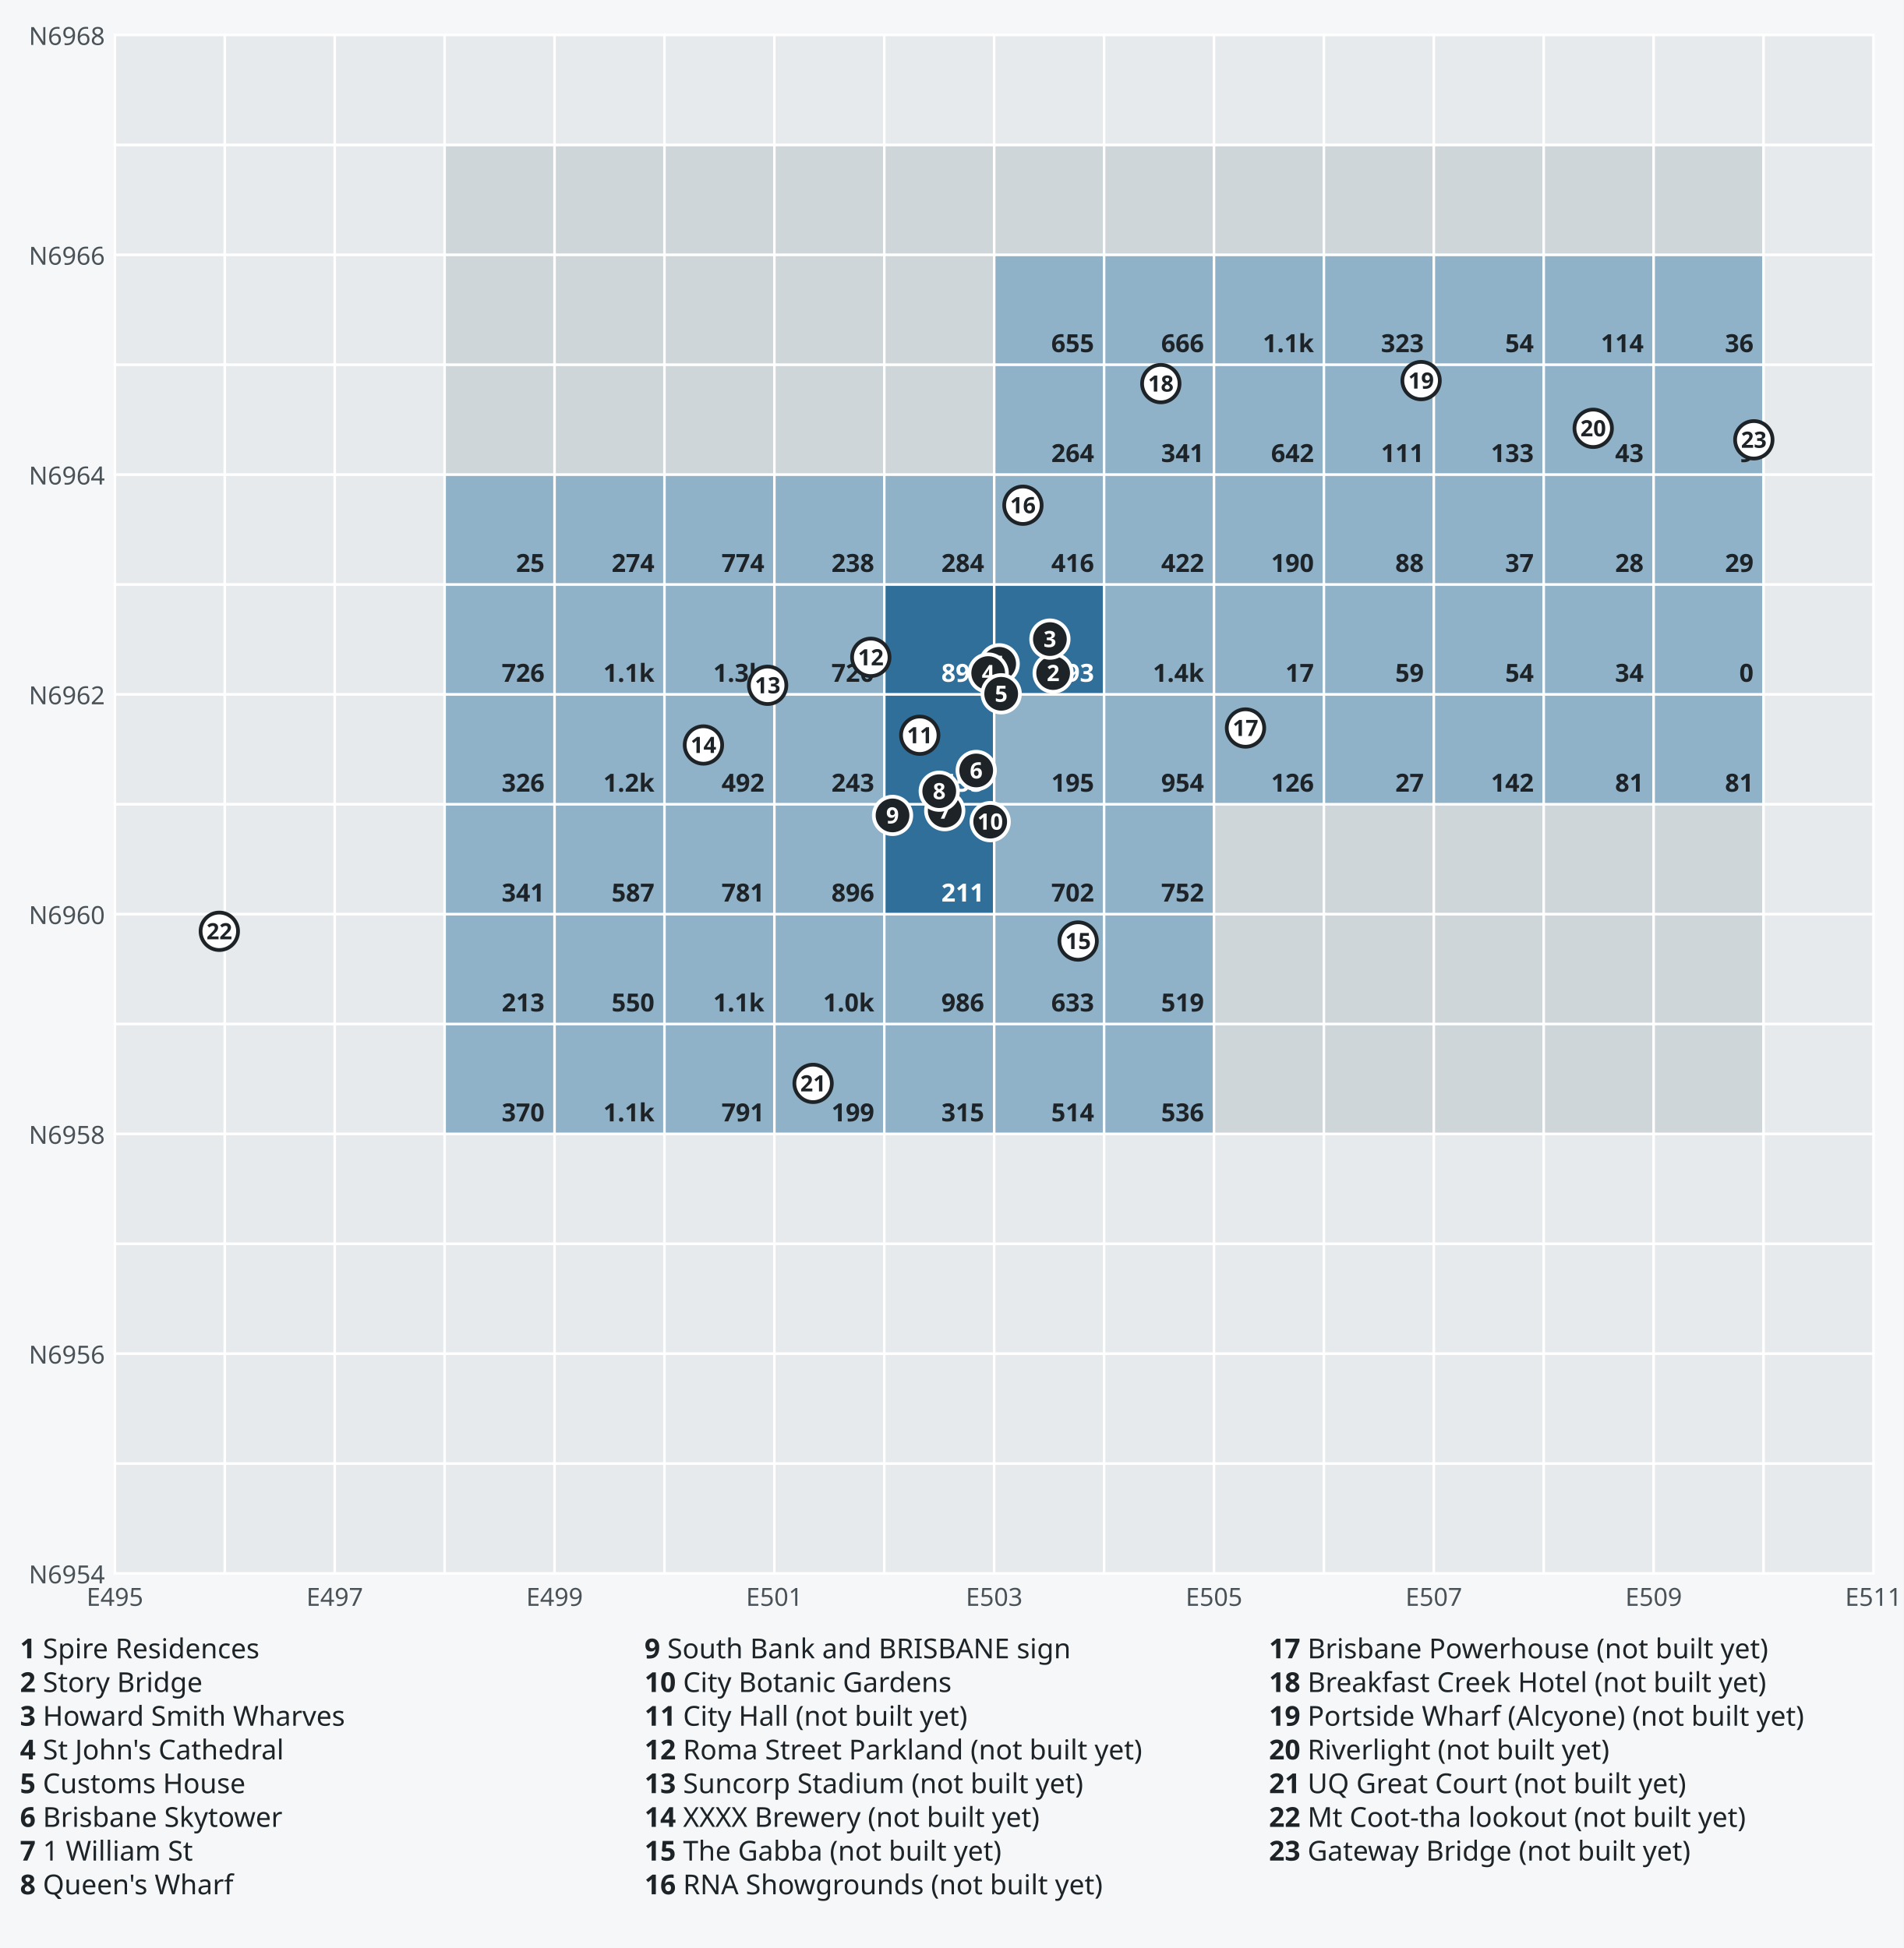
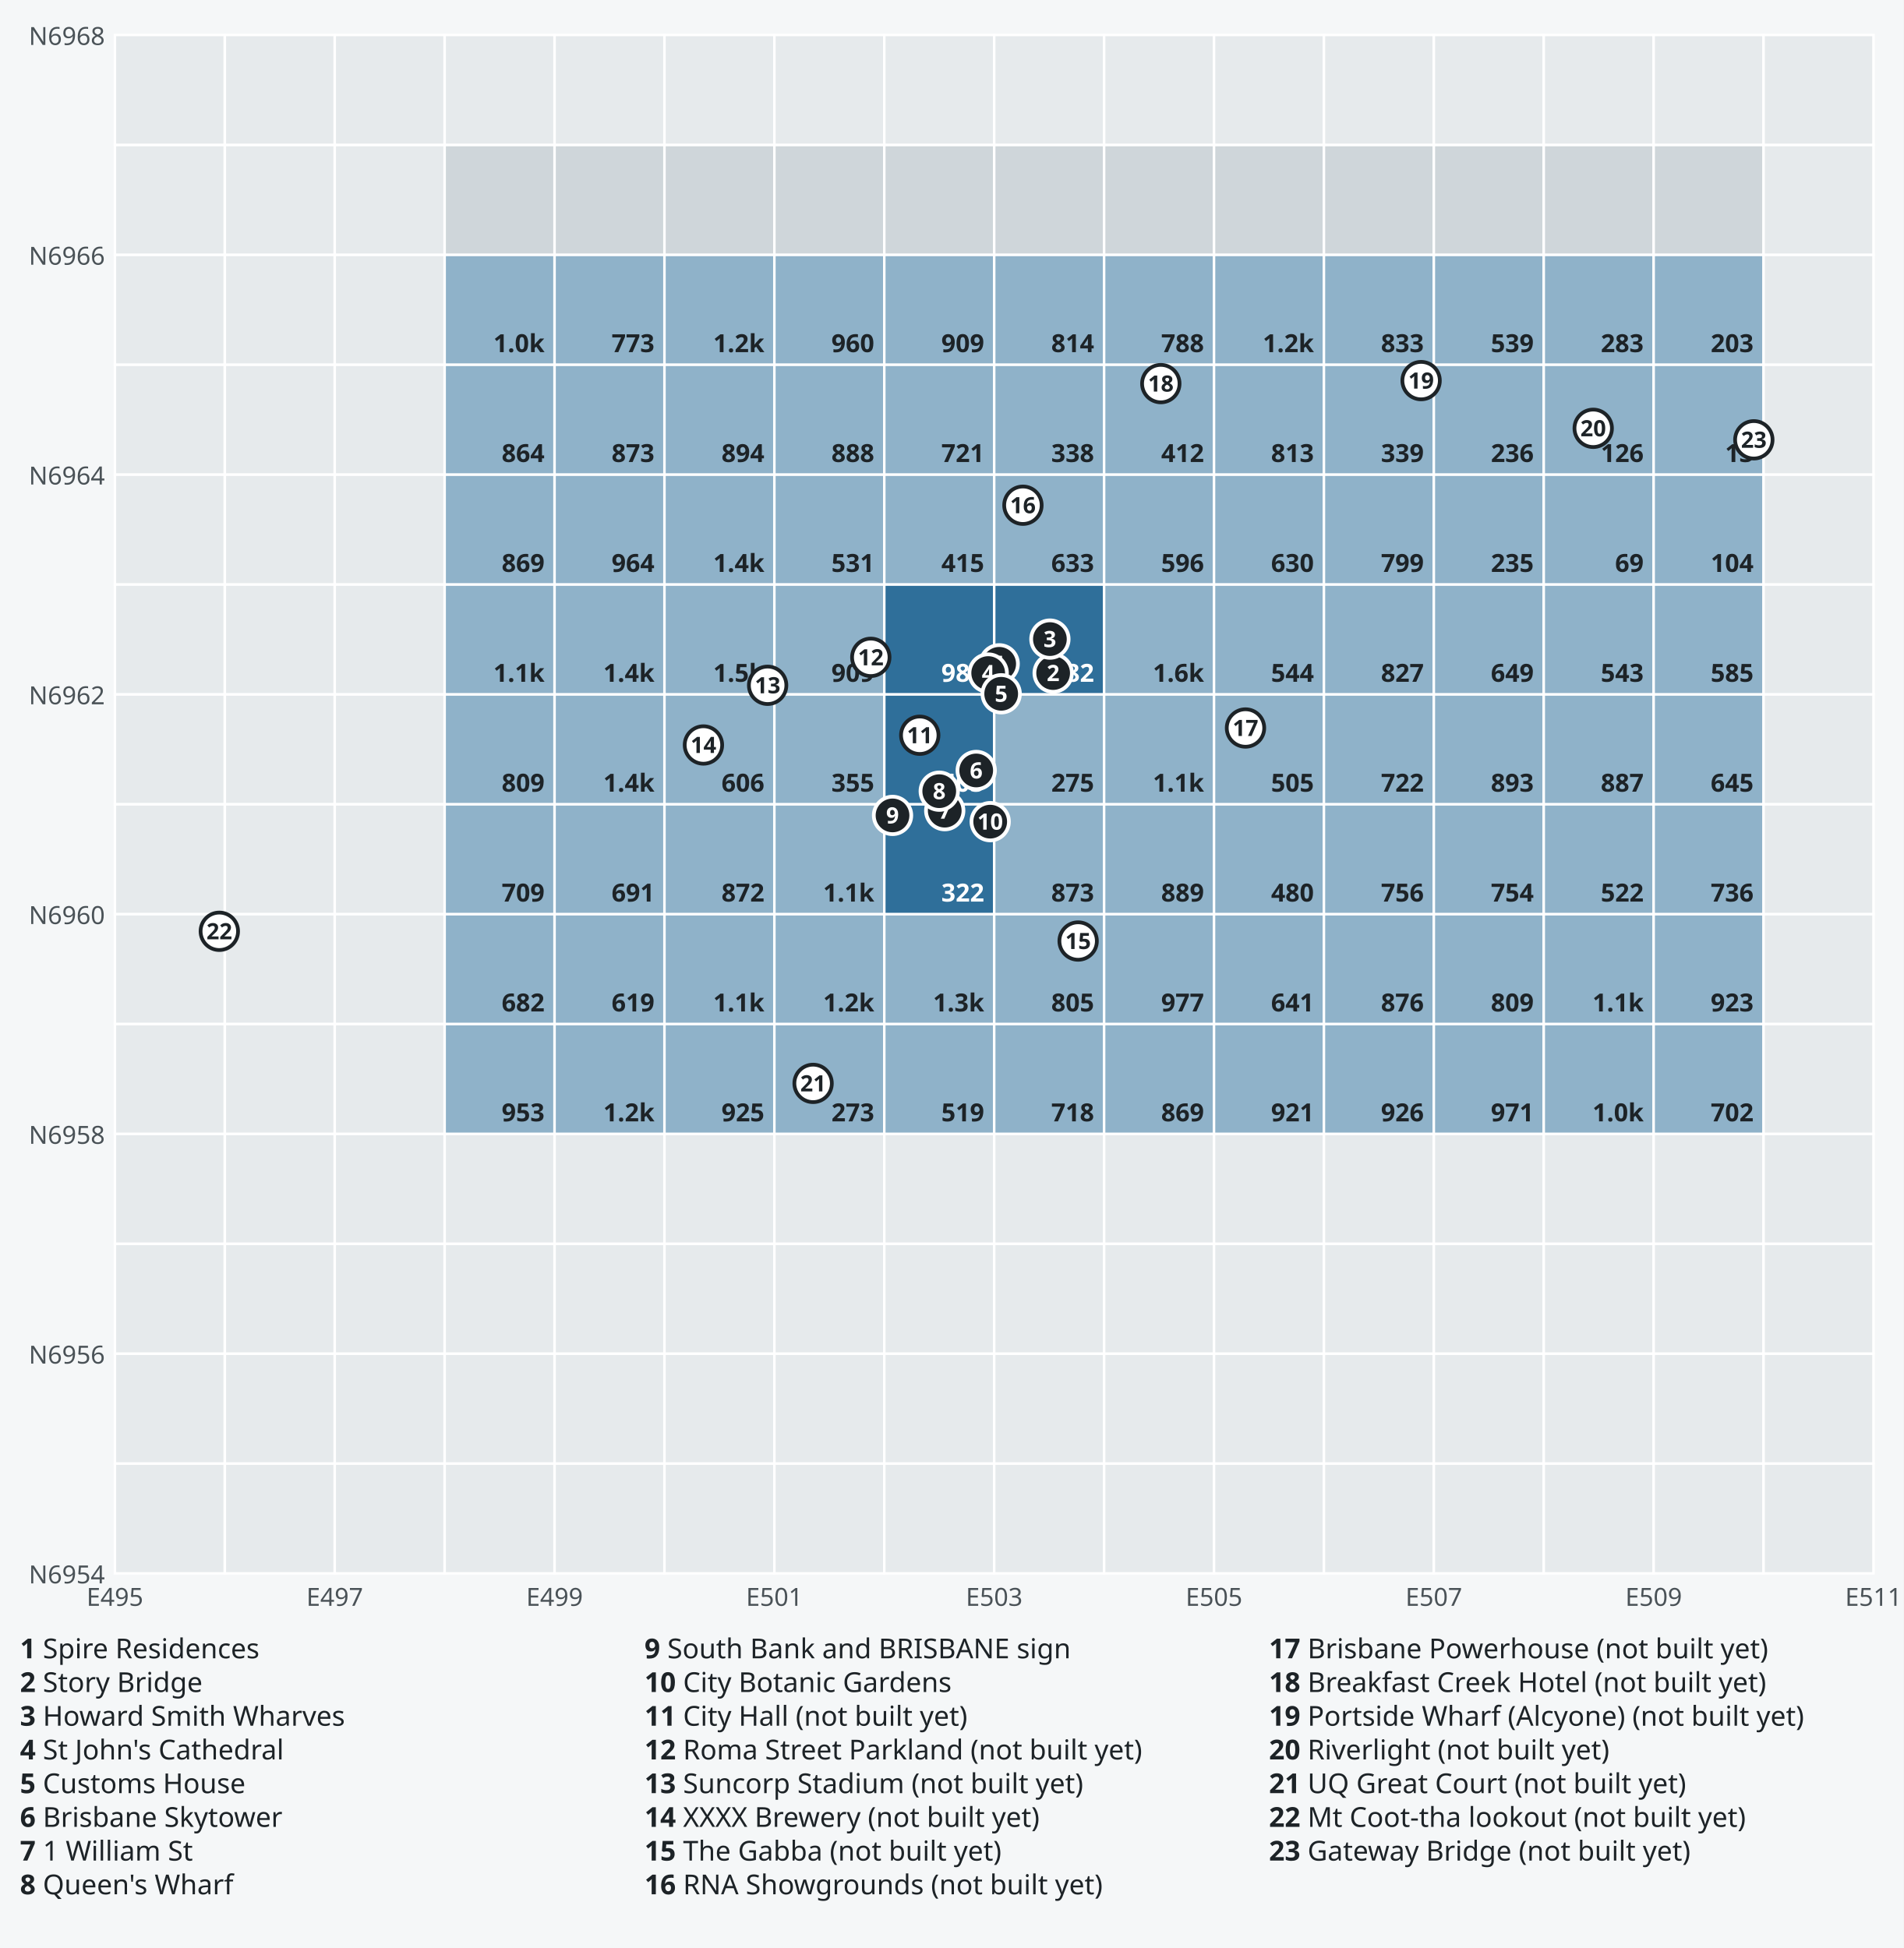
<svg xmlns="http://www.w3.org/2000/svg" viewBox="0 0 762 780" role="img" aria-label="Coverage map of the Brisbane model in 1 km tiles" font-family="system-ui, sans-serif">
  <style>.bg{fill:#f5f7f8}.g0{fill:#e6eaec}.g1{fill:#cfd6da}.g2{fill:#8fb2c9}.g3{fill:#2f6f9a}.ord1{fill:none;stroke:#c2541b;stroke-width:2.5;stroke-dasharray:6 4}.ord2{fill:none;stroke:#7a4fb0;stroke-width:2.5;stroke-dasharray:2 4}.grid{stroke:#fff;stroke-width:1}.t{fill:#1d2327;font-size:11px}.s{fill:#4a5257;font-size:10px}.n{fill:#fff;font-size:10px;font-weight:600}.n2{fill:#1d2327;font-size:10px;font-weight:600}.dot{fill:#1d2327;stroke:#fff;stroke-width:1.5}.dotw{fill:#fff;stroke:#1d2327;stroke-width:1.5}.dn{fill:#fff;font-size:9px;font-weight:700}.dnw{fill:#1d2327;font-size:9px;font-weight:700}</style>
  <rect class="bg" width="100%" height="100%" />
  <rect class="g0 grid" x="46" y="586" width="44" height="44" />
  <rect class="g0 grid" x="46" y="542" width="44" height="44" />
  <rect class="g0 grid" x="46" y="498" width="44" height="44" />
  <rect class="g0 grid" x="46" y="454" width="44" height="44" />
  <rect class="g0 grid" x="46" y="410" width="44" height="44" />
  <rect class="g0 grid" x="46" y="366" width="44" height="44" />
  <rect class="g0 grid" x="46" y="322" width="44" height="44" />
  <rect class="g0 grid" x="46" y="278" width="44" height="44" />
  <rect class="g0 grid" x="46" y="234" width="44" height="44" />
  <rect class="g0 grid" x="46" y="190" width="44" height="44" />
  <rect class="g0 grid" x="46" y="146" width="44" height="44" />
  <rect class="g0 grid" x="46" y="102" width="44" height="44" />
  <rect class="g0 grid" x="46" y="58" width="44" height="44" />
  <rect class="g0 grid" x="46" y="14" width="44" height="44" />
  <rect class="g0 grid" x="90" y="586" width="44" height="44" />
  <rect class="g0 grid" x="90" y="542" width="44" height="44" />
  <rect class="g0 grid" x="90" y="498" width="44" height="44" />
  <rect class="g0 grid" x="90" y="454" width="44" height="44" />
  <rect class="g0 grid" x="90" y="410" width="44" height="44" />
  <rect class="g0 grid" x="90" y="366" width="44" height="44" />
  <rect class="g0 grid" x="90" y="322" width="44" height="44" />
  <rect class="g0 grid" x="90" y="278" width="44" height="44" />
  <rect class="g0 grid" x="90" y="234" width="44" height="44" />
  <rect class="g0 grid" x="90" y="190" width="44" height="44" />
  <rect class="g0 grid" x="90" y="146" width="44" height="44" />
  <rect class="g0 grid" x="90" y="102" width="44" height="44" />
  <rect class="g0 grid" x="90" y="58" width="44" height="44" />
  <rect class="g0 grid" x="90" y="14" width="44" height="44" />
  <rect class="g0 grid" x="134" y="586" width="44" height="44" />
  <rect class="g0 grid" x="134" y="542" width="44" height="44" />
  <rect class="g0 grid" x="134" y="498" width="44" height="44" />
  <rect class="g0 grid" x="134" y="454" width="44" height="44" />
  <rect class="g0 grid" x="134" y="410" width="44" height="44" />
  <rect class="g0 grid" x="134" y="366" width="44" height="44" />
  <rect class="g0 grid" x="134" y="322" width="44" height="44" />
  <rect class="g0 grid" x="134" y="278" width="44" height="44" />
  <rect class="g0 grid" x="134" y="234" width="44" height="44" />
  <rect class="g0 grid" x="134" y="190" width="44" height="44" />
  <rect class="g0 grid" x="134" y="146" width="44" height="44" />
  <rect class="g0 grid" x="134" y="102" width="44" height="44" />
  <rect class="g0 grid" x="134" y="58" width="44" height="44" />
  <rect class="g0 grid" x="134" y="14" width="44" height="44" />
  <rect class="g0 grid" x="178" y="586" width="44" height="44" />
  <rect class="g0 grid" x="178" y="542" width="44" height="44" />
  <rect class="g0 grid" x="178" y="498" width="44" height="44" />
  <rect class="g0 grid" x="178" y="454" width="44" height="44" />
  <rect class="g2 grid" x="178" y="410" width="44" height="44" />
-   <text class="n2" x="218" y="449" text-anchor="end">370</text>
+   <text class="n2" x="218" y="449" text-anchor="end">953</text>
  <rect class="g2 grid" x="178" y="366" width="44" height="44" />
-   <text class="n2" x="218" y="405" text-anchor="end">213</text>
+   <text class="n2" x="218" y="405" text-anchor="end">682</text>
  <rect class="g2 grid" x="178" y="322" width="44" height="44" />
-   <text class="n2" x="218" y="361" text-anchor="end">341</text>
+   <text class="n2" x="218" y="361" text-anchor="end">709</text>
  <rect class="g2 grid" x="178" y="278" width="44" height="44" />
-   <text class="n2" x="218" y="317" text-anchor="end">326</text>
+   <text class="n2" x="218" y="317" text-anchor="end">809</text>
  <rect class="g2 grid" x="178" y="234" width="44" height="44" />
-   <text class="n2" x="218" y="273" text-anchor="end">726</text>
+   <text class="n2" x="218" y="273" text-anchor="end">1.1k</text>
  <rect class="g2 grid" x="178" y="190" width="44" height="44" />
-   <text class="n2" x="218" y="229" text-anchor="end">25</text>
-   <rect class="g1 grid" x="178" y="146" width="44" height="44" />
-   <rect class="g1 grid" x="178" y="102" width="44" height="44" />
+   <text class="n2" x="218" y="229" text-anchor="end">869</text>
+   <rect class="g2 grid" x="178" y="146" width="44" height="44" />
+   <text class="n2" x="218" y="185" text-anchor="end">864</text>
+   <rect class="g2 grid" x="178" y="102" width="44" height="44" />
+   <text class="n2" x="218" y="141" text-anchor="end">1.0k</text>
  <rect class="g1 grid" x="178" y="58" width="44" height="44" />
  <rect class="g0 grid" x="178" y="14" width="44" height="44" />
  <rect class="g0 grid" x="222" y="586" width="44" height="44" />
  <rect class="g0 grid" x="222" y="542" width="44" height="44" />
  <rect class="g0 grid" x="222" y="498" width="44" height="44" />
  <rect class="g0 grid" x="222" y="454" width="44" height="44" />
  <rect class="g2 grid" x="222" y="410" width="44" height="44" />
-   <text class="n2" x="262" y="449" text-anchor="end">1.1k</text>
+   <text class="n2" x="262" y="449" text-anchor="end">1.2k</text>
  <rect class="g2 grid" x="222" y="366" width="44" height="44" />
-   <text class="n2" x="262" y="405" text-anchor="end">550</text>
+   <text class="n2" x="262" y="405" text-anchor="end">619</text>
  <rect class="g2 grid" x="222" y="322" width="44" height="44" />
-   <text class="n2" x="262" y="361" text-anchor="end">587</text>
+   <text class="n2" x="262" y="361" text-anchor="end">691</text>
  <rect class="g2 grid" x="222" y="278" width="44" height="44" />
-   <text class="n2" x="262" y="317" text-anchor="end">1.2k</text>
+   <text class="n2" x="262" y="317" text-anchor="end">1.4k</text>
  <rect class="g2 grid" x="222" y="234" width="44" height="44" />
-   <text class="n2" x="262" y="273" text-anchor="end">1.1k</text>
+   <text class="n2" x="262" y="273" text-anchor="end">1.4k</text>
  <rect class="g2 grid" x="222" y="190" width="44" height="44" />
-   <text class="n2" x="262" y="229" text-anchor="end">274</text>
-   <rect class="g1 grid" x="222" y="146" width="44" height="44" />
-   <rect class="g1 grid" x="222" y="102" width="44" height="44" />
+   <text class="n2" x="262" y="229" text-anchor="end">964</text>
+   <rect class="g2 grid" x="222" y="146" width="44" height="44" />
+   <text class="n2" x="262" y="185" text-anchor="end">873</text>
+   <rect class="g2 grid" x="222" y="102" width="44" height="44" />
+   <text class="n2" x="262" y="141" text-anchor="end">773</text>
  <rect class="g1 grid" x="222" y="58" width="44" height="44" />
  <rect class="g0 grid" x="222" y="14" width="44" height="44" />
  <rect class="g0 grid" x="266" y="586" width="44" height="44" />
  <rect class="g0 grid" x="266" y="542" width="44" height="44" />
  <rect class="g0 grid" x="266" y="498" width="44" height="44" />
  <rect class="g0 grid" x="266" y="454" width="44" height="44" />
  <rect class="g2 grid" x="266" y="410" width="44" height="44" />
-   <text class="n2" x="306" y="449" text-anchor="end">791</text>
+   <text class="n2" x="306" y="449" text-anchor="end">925</text>
  <rect class="g2 grid" x="266" y="366" width="44" height="44" />
  <text class="n2" x="306" y="405" text-anchor="end">1.1k</text>
  <rect class="g2 grid" x="266" y="322" width="44" height="44" />
-   <text class="n2" x="306" y="361" text-anchor="end">781</text>
+   <text class="n2" x="306" y="361" text-anchor="end">872</text>
  <rect class="g2 grid" x="266" y="278" width="44" height="44" />
-   <text class="n2" x="306" y="317" text-anchor="end">492</text>
+   <text class="n2" x="306" y="317" text-anchor="end">606</text>
  <rect class="g2 grid" x="266" y="234" width="44" height="44" />
-   <text class="n2" x="306" y="273" text-anchor="end">1.3k</text>
+   <text class="n2" x="306" y="273" text-anchor="end">1.5k</text>
  <rect class="g2 grid" x="266" y="190" width="44" height="44" />
-   <text class="n2" x="306" y="229" text-anchor="end">774</text>
-   <rect class="g1 grid" x="266" y="146" width="44" height="44" />
-   <rect class="g1 grid" x="266" y="102" width="44" height="44" />
+   <text class="n2" x="306" y="229" text-anchor="end">1.4k</text>
+   <rect class="g2 grid" x="266" y="146" width="44" height="44" />
+   <text class="n2" x="306" y="185" text-anchor="end">894</text>
+   <rect class="g2 grid" x="266" y="102" width="44" height="44" />
+   <text class="n2" x="306" y="141" text-anchor="end">1.2k</text>
  <rect class="g1 grid" x="266" y="58" width="44" height="44" />
  <rect class="g0 grid" x="266" y="14" width="44" height="44" />
  <rect class="g0 grid" x="310" y="586" width="44" height="44" />
  <rect class="g0 grid" x="310" y="542" width="44" height="44" />
  <rect class="g0 grid" x="310" y="498" width="44" height="44" />
  <rect class="g0 grid" x="310" y="454" width="44" height="44" />
  <rect class="g2 grid" x="310" y="410" width="44" height="44" />
-   <text class="n2" x="350" y="449" text-anchor="end">199</text>
+   <text class="n2" x="350" y="449" text-anchor="end">273</text>
  <rect class="g2 grid" x="310" y="366" width="44" height="44" />
-   <text class="n2" x="350" y="405" text-anchor="end">1.0k</text>
+   <text class="n2" x="350" y="405" text-anchor="end">1.2k</text>
  <rect class="g2 grid" x="310" y="322" width="44" height="44" />
-   <text class="n2" x="350" y="361" text-anchor="end">896</text>
+   <text class="n2" x="350" y="361" text-anchor="end">1.1k</text>
  <rect class="g2 grid" x="310" y="278" width="44" height="44" />
-   <text class="n2" x="350" y="317" text-anchor="end">243</text>
+   <text class="n2" x="350" y="317" text-anchor="end">355</text>
  <rect class="g2 grid" x="310" y="234" width="44" height="44" />
-   <text class="n2" x="350" y="273" text-anchor="end">720</text>
+   <text class="n2" x="350" y="273" text-anchor="end">909</text>
  <rect class="g2 grid" x="310" y="190" width="44" height="44" />
-   <text class="n2" x="350" y="229" text-anchor="end">238</text>
-   <rect class="g1 grid" x="310" y="146" width="44" height="44" />
-   <rect class="g1 grid" x="310" y="102" width="44" height="44" />
+   <text class="n2" x="350" y="229" text-anchor="end">531</text>
+   <rect class="g2 grid" x="310" y="146" width="44" height="44" />
+   <text class="n2" x="350" y="185" text-anchor="end">888</text>
+   <rect class="g2 grid" x="310" y="102" width="44" height="44" />
+   <text class="n2" x="350" y="141" text-anchor="end">960</text>
  <rect class="g1 grid" x="310" y="58" width="44" height="44" />
  <rect class="g0 grid" x="310" y="14" width="44" height="44" />
  <rect class="g0 grid" x="354" y="586" width="44" height="44" />
  <rect class="g0 grid" x="354" y="542" width="44" height="44" />
  <rect class="g0 grid" x="354" y="498" width="44" height="44" />
  <rect class="g0 grid" x="354" y="454" width="44" height="44" />
  <rect class="g2 grid" x="354" y="410" width="44" height="44" />
-   <text class="n2" x="394" y="449" text-anchor="end">315</text>
+   <text class="n2" x="394" y="449" text-anchor="end">519</text>
  <rect class="g2 grid" x="354" y="366" width="44" height="44" />
-   <text class="n2" x="394" y="405" text-anchor="end">986</text>
+   <text class="n2" x="394" y="405" text-anchor="end">1.3k</text>
  <rect class="g3 grid" x="354" y="322" width="44" height="44" />
-   <text class="n" x="394" y="361" text-anchor="end">211</text>
+   <text class="n" x="394" y="361" text-anchor="end">322</text>
  <rect class="g3 grid" x="354" y="278" width="44" height="44" />
-   <text class="n" x="394" y="317" text-anchor="end">455</text>
+   <text class="n" x="394" y="317" text-anchor="end">603</text>
  <rect class="g3 grid" x="354" y="234" width="44" height="44" />
-   <text class="n" x="394" y="273" text-anchor="end">894</text>
+   <text class="n" x="394" y="273" text-anchor="end">982</text>
  <rect class="g2 grid" x="354" y="190" width="44" height="44" />
-   <text class="n2" x="394" y="229" text-anchor="end">284</text>
-   <rect class="g1 grid" x="354" y="146" width="44" height="44" />
-   <rect class="g1 grid" x="354" y="102" width="44" height="44" />
+   <text class="n2" x="394" y="229" text-anchor="end">415</text>
+   <rect class="g2 grid" x="354" y="146" width="44" height="44" />
+   <text class="n2" x="394" y="185" text-anchor="end">721</text>
+   <rect class="g2 grid" x="354" y="102" width="44" height="44" />
+   <text class="n2" x="394" y="141" text-anchor="end">909</text>
  <rect class="g1 grid" x="354" y="58" width="44" height="44" />
  <rect class="g0 grid" x="354" y="14" width="44" height="44" />
  <rect class="g0 grid" x="398" y="586" width="44" height="44" />
  <rect class="g0 grid" x="398" y="542" width="44" height="44" />
  <rect class="g0 grid" x="398" y="498" width="44" height="44" />
  <rect class="g0 grid" x="398" y="454" width="44" height="44" />
  <rect class="g2 grid" x="398" y="410" width="44" height="44" />
-   <text class="n2" x="438" y="449" text-anchor="end">514</text>
+   <text class="n2" x="438" y="449" text-anchor="end">718</text>
  <rect class="g2 grid" x="398" y="366" width="44" height="44" />
-   <text class="n2" x="438" y="405" text-anchor="end">633</text>
+   <text class="n2" x="438" y="405" text-anchor="end">805</text>
  <rect class="g2 grid" x="398" y="322" width="44" height="44" />
-   <text class="n2" x="438" y="361" text-anchor="end">702</text>
+   <text class="n2" x="438" y="361" text-anchor="end">873</text>
  <rect class="g2 grid" x="398" y="278" width="44" height="44" />
-   <text class="n2" x="438" y="317" text-anchor="end">195</text>
+   <text class="n2" x="438" y="317" text-anchor="end">275</text>
  <rect class="g3 grid" x="398" y="234" width="44" height="44" />
-   <text class="n" x="438" y="273" text-anchor="end">693</text>
+   <text class="n" x="438" y="273" text-anchor="end">782</text>
  <rect class="g2 grid" x="398" y="190" width="44" height="44" />
-   <text class="n2" x="438" y="229" text-anchor="end">416</text>
+   <text class="n2" x="438" y="229" text-anchor="end">633</text>
  <rect class="g2 grid" x="398" y="146" width="44" height="44" />
-   <text class="n2" x="438" y="185" text-anchor="end">264</text>
+   <text class="n2" x="438" y="185" text-anchor="end">338</text>
  <rect class="g2 grid" x="398" y="102" width="44" height="44" />
-   <text class="n2" x="438" y="141" text-anchor="end">655</text>
+   <text class="n2" x="438" y="141" text-anchor="end">814</text>
  <rect class="g1 grid" x="398" y="58" width="44" height="44" />
  <rect class="g0 grid" x="398" y="14" width="44" height="44" />
  <rect class="g0 grid" x="442" y="586" width="44" height="44" />
  <rect class="g0 grid" x="442" y="542" width="44" height="44" />
  <rect class="g0 grid" x="442" y="498" width="44" height="44" />
  <rect class="g0 grid" x="442" y="454" width="44" height="44" />
  <rect class="g2 grid" x="442" y="410" width="44" height="44" />
-   <text class="n2" x="482" y="449" text-anchor="end">536</text>
+   <text class="n2" x="482" y="449" text-anchor="end">869</text>
  <rect class="g2 grid" x="442" y="366" width="44" height="44" />
-   <text class="n2" x="482" y="405" text-anchor="end">519</text>
+   <text class="n2" x="482" y="405" text-anchor="end">977</text>
  <rect class="g2 grid" x="442" y="322" width="44" height="44" />
-   <text class="n2" x="482" y="361" text-anchor="end">752</text>
+   <text class="n2" x="482" y="361" text-anchor="end">889</text>
  <rect class="g2 grid" x="442" y="278" width="44" height="44" />
-   <text class="n2" x="482" y="317" text-anchor="end">954</text>
+   <text class="n2" x="482" y="317" text-anchor="end">1.1k</text>
  <rect class="g2 grid" x="442" y="234" width="44" height="44" />
-   <text class="n2" x="482" y="273" text-anchor="end">1.4k</text>
+   <text class="n2" x="482" y="273" text-anchor="end">1.6k</text>
  <rect class="g2 grid" x="442" y="190" width="44" height="44" />
-   <text class="n2" x="482" y="229" text-anchor="end">422</text>
+   <text class="n2" x="482" y="229" text-anchor="end">596</text>
  <rect class="g2 grid" x="442" y="146" width="44" height="44" />
-   <text class="n2" x="482" y="185" text-anchor="end">341</text>
+   <text class="n2" x="482" y="185" text-anchor="end">412</text>
  <rect class="g2 grid" x="442" y="102" width="44" height="44" />
-   <text class="n2" x="482" y="141" text-anchor="end">666</text>
+   <text class="n2" x="482" y="141" text-anchor="end">788</text>
  <rect class="g1 grid" x="442" y="58" width="44" height="44" />
  <rect class="g0 grid" x="442" y="14" width="44" height="44" />
  <rect class="g0 grid" x="486" y="586" width="44" height="44" />
  <rect class="g0 grid" x="486" y="542" width="44" height="44" />
  <rect class="g0 grid" x="486" y="498" width="44" height="44" />
  <rect class="g0 grid" x="486" y="454" width="44" height="44" />
-   <rect class="g1 grid" x="486" y="410" width="44" height="44" />
-   <rect class="g1 grid" x="486" y="366" width="44" height="44" />
-   <rect class="g1 grid" x="486" y="322" width="44" height="44" />
+   <rect class="g2 grid" x="486" y="410" width="44" height="44" />
+   <text class="n2" x="526" y="449" text-anchor="end">921</text>
+   <rect class="g2 grid" x="486" y="366" width="44" height="44" />
+   <text class="n2" x="526" y="405" text-anchor="end">641</text>
+   <rect class="g2 grid" x="486" y="322" width="44" height="44" />
+   <text class="n2" x="526" y="361" text-anchor="end">480</text>
  <rect class="g2 grid" x="486" y="278" width="44" height="44" />
-   <text class="n2" x="526" y="317" text-anchor="end">126</text>
+   <text class="n2" x="526" y="317" text-anchor="end">505</text>
  <rect class="g2 grid" x="486" y="234" width="44" height="44" />
-   <text class="n2" x="526" y="273" text-anchor="end">17</text>
+   <text class="n2" x="526" y="273" text-anchor="end">544</text>
  <rect class="g2 grid" x="486" y="190" width="44" height="44" />
-   <text class="n2" x="526" y="229" text-anchor="end">190</text>
+   <text class="n2" x="526" y="229" text-anchor="end">630</text>
  <rect class="g2 grid" x="486" y="146" width="44" height="44" />
-   <text class="n2" x="526" y="185" text-anchor="end">642</text>
+   <text class="n2" x="526" y="185" text-anchor="end">813</text>
  <rect class="g2 grid" x="486" y="102" width="44" height="44" />
-   <text class="n2" x="526" y="141" text-anchor="end">1.1k</text>
+   <text class="n2" x="526" y="141" text-anchor="end">1.2k</text>
  <rect class="g1 grid" x="486" y="58" width="44" height="44" />
  <rect class="g0 grid" x="486" y="14" width="44" height="44" />
  <rect class="g0 grid" x="530" y="586" width="44" height="44" />
  <rect class="g0 grid" x="530" y="542" width="44" height="44" />
  <rect class="g0 grid" x="530" y="498" width="44" height="44" />
  <rect class="g0 grid" x="530" y="454" width="44" height="44" />
-   <rect class="g1 grid" x="530" y="410" width="44" height="44" />
-   <rect class="g1 grid" x="530" y="366" width="44" height="44" />
-   <rect class="g1 grid" x="530" y="322" width="44" height="44" />
+   <rect class="g2 grid" x="530" y="410" width="44" height="44" />
+   <text class="n2" x="570" y="449" text-anchor="end">926</text>
+   <rect class="g2 grid" x="530" y="366" width="44" height="44" />
+   <text class="n2" x="570" y="405" text-anchor="end">876</text>
+   <rect class="g2 grid" x="530" y="322" width="44" height="44" />
+   <text class="n2" x="570" y="361" text-anchor="end">756</text>
  <rect class="g2 grid" x="530" y="278" width="44" height="44" />
-   <text class="n2" x="570" y="317" text-anchor="end">27</text>
+   <text class="n2" x="570" y="317" text-anchor="end">722</text>
  <rect class="g2 grid" x="530" y="234" width="44" height="44" />
-   <text class="n2" x="570" y="273" text-anchor="end">59</text>
+   <text class="n2" x="570" y="273" text-anchor="end">827</text>
  <rect class="g2 grid" x="530" y="190" width="44" height="44" />
-   <text class="n2" x="570" y="229" text-anchor="end">88</text>
+   <text class="n2" x="570" y="229" text-anchor="end">799</text>
  <rect class="g2 grid" x="530" y="146" width="44" height="44" />
-   <text class="n2" x="570" y="185" text-anchor="end">111</text>
+   <text class="n2" x="570" y="185" text-anchor="end">339</text>
  <rect class="g2 grid" x="530" y="102" width="44" height="44" />
-   <text class="n2" x="570" y="141" text-anchor="end">323</text>
+   <text class="n2" x="570" y="141" text-anchor="end">833</text>
  <rect class="g1 grid" x="530" y="58" width="44" height="44" />
  <rect class="g0 grid" x="530" y="14" width="44" height="44" />
  <rect class="g0 grid" x="574" y="586" width="44" height="44" />
  <rect class="g0 grid" x="574" y="542" width="44" height="44" />
  <rect class="g0 grid" x="574" y="498" width="44" height="44" />
  <rect class="g0 grid" x="574" y="454" width="44" height="44" />
-   <rect class="g1 grid" x="574" y="410" width="44" height="44" />
-   <rect class="g1 grid" x="574" y="366" width="44" height="44" />
-   <rect class="g1 grid" x="574" y="322" width="44" height="44" />
+   <rect class="g2 grid" x="574" y="410" width="44" height="44" />
+   <text class="n2" x="614" y="449" text-anchor="end">971</text>
+   <rect class="g2 grid" x="574" y="366" width="44" height="44" />
+   <text class="n2" x="614" y="405" text-anchor="end">809</text>
+   <rect class="g2 grid" x="574" y="322" width="44" height="44" />
+   <text class="n2" x="614" y="361" text-anchor="end">754</text>
  <rect class="g2 grid" x="574" y="278" width="44" height="44" />
-   <text class="n2" x="614" y="317" text-anchor="end">142</text>
+   <text class="n2" x="614" y="317" text-anchor="end">893</text>
  <rect class="g2 grid" x="574" y="234" width="44" height="44" />
-   <text class="n2" x="614" y="273" text-anchor="end">54</text>
+   <text class="n2" x="614" y="273" text-anchor="end">649</text>
  <rect class="g2 grid" x="574" y="190" width="44" height="44" />
-   <text class="n2" x="614" y="229" text-anchor="end">37</text>
+   <text class="n2" x="614" y="229" text-anchor="end">235</text>
  <rect class="g2 grid" x="574" y="146" width="44" height="44" />
-   <text class="n2" x="614" y="185" text-anchor="end">133</text>
+   <text class="n2" x="614" y="185" text-anchor="end">236</text>
  <rect class="g2 grid" x="574" y="102" width="44" height="44" />
-   <text class="n2" x="614" y="141" text-anchor="end">54</text>
+   <text class="n2" x="614" y="141" text-anchor="end">539</text>
  <rect class="g1 grid" x="574" y="58" width="44" height="44" />
  <rect class="g0 grid" x="574" y="14" width="44" height="44" />
  <rect class="g0 grid" x="618" y="586" width="44" height="44" />
  <rect class="g0 grid" x="618" y="542" width="44" height="44" />
  <rect class="g0 grid" x="618" y="498" width="44" height="44" />
  <rect class="g0 grid" x="618" y="454" width="44" height="44" />
-   <rect class="g1 grid" x="618" y="410" width="44" height="44" />
-   <rect class="g1 grid" x="618" y="366" width="44" height="44" />
-   <rect class="g1 grid" x="618" y="322" width="44" height="44" />
+   <rect class="g2 grid" x="618" y="410" width="44" height="44" />
+   <text class="n2" x="658" y="449" text-anchor="end">1.0k</text>
+   <rect class="g2 grid" x="618" y="366" width="44" height="44" />
+   <text class="n2" x="658" y="405" text-anchor="end">1.1k</text>
+   <rect class="g2 grid" x="618" y="322" width="44" height="44" />
+   <text class="n2" x="658" y="361" text-anchor="end">522</text>
  <rect class="g2 grid" x="618" y="278" width="44" height="44" />
-   <text class="n2" x="658" y="317" text-anchor="end">81</text>
+   <text class="n2" x="658" y="317" text-anchor="end">887</text>
  <rect class="g2 grid" x="618" y="234" width="44" height="44" />
-   <text class="n2" x="658" y="273" text-anchor="end">34</text>
+   <text class="n2" x="658" y="273" text-anchor="end">543</text>
  <rect class="g2 grid" x="618" y="190" width="44" height="44" />
-   <text class="n2" x="658" y="229" text-anchor="end">28</text>
+   <text class="n2" x="658" y="229" text-anchor="end">69</text>
  <rect class="g2 grid" x="618" y="146" width="44" height="44" />
-   <text class="n2" x="658" y="185" text-anchor="end">43</text>
+   <text class="n2" x="658" y="185" text-anchor="end">126</text>
  <rect class="g2 grid" x="618" y="102" width="44" height="44" />
-   <text class="n2" x="658" y="141" text-anchor="end">114</text>
+   <text class="n2" x="658" y="141" text-anchor="end">283</text>
  <rect class="g1 grid" x="618" y="58" width="44" height="44" />
  <rect class="g0 grid" x="618" y="14" width="44" height="44" />
  <rect class="g0 grid" x="662" y="586" width="44" height="44" />
  <rect class="g0 grid" x="662" y="542" width="44" height="44" />
  <rect class="g0 grid" x="662" y="498" width="44" height="44" />
  <rect class="g0 grid" x="662" y="454" width="44" height="44" />
-   <rect class="g1 grid" x="662" y="410" width="44" height="44" />
-   <rect class="g1 grid" x="662" y="366" width="44" height="44" />
-   <rect class="g1 grid" x="662" y="322" width="44" height="44" />
+   <rect class="g2 grid" x="662" y="410" width="44" height="44" />
+   <text class="n2" x="702" y="449" text-anchor="end">702</text>
+   <rect class="g2 grid" x="662" y="366" width="44" height="44" />
+   <text class="n2" x="702" y="405" text-anchor="end">923</text>
+   <rect class="g2 grid" x="662" y="322" width="44" height="44" />
+   <text class="n2" x="702" y="361" text-anchor="end">736</text>
  <rect class="g2 grid" x="662" y="278" width="44" height="44" />
-   <text class="n2" x="702" y="317" text-anchor="end">81</text>
+   <text class="n2" x="702" y="317" text-anchor="end">645</text>
  <rect class="g2 grid" x="662" y="234" width="44" height="44" />
-   <text class="n2" x="702" y="273" text-anchor="end">0</text>
+   <text class="n2" x="702" y="273" text-anchor="end">585</text>
  <rect class="g2 grid" x="662" y="190" width="44" height="44" />
-   <text class="n2" x="702" y="229" text-anchor="end">29</text>
+   <text class="n2" x="702" y="229" text-anchor="end">104</text>
  <rect class="g2 grid" x="662" y="146" width="44" height="44" />
-   <text class="n2" x="702" y="185" text-anchor="end">9</text>
+   <text class="n2" x="702" y="185" text-anchor="end">13</text>
  <rect class="g2 grid" x="662" y="102" width="44" height="44" />
-   <text class="n2" x="702" y="141" text-anchor="end">36</text>
+   <text class="n2" x="702" y="141" text-anchor="end">203</text>
  <rect class="g1 grid" x="662" y="58" width="44" height="44" />
  <rect class="g0 grid" x="662" y="14" width="44" height="44" />
  <rect class="g0 grid" x="706" y="586" width="44" height="44" />
  <rect class="g0 grid" x="706" y="542" width="44" height="44" />
  <rect class="g0 grid" x="706" y="498" width="44" height="44" />
  <rect class="g0 grid" x="706" y="454" width="44" height="44" />
  <rect class="g0 grid" x="706" y="410" width="44" height="44" />
  <rect class="g0 grid" x="706" y="366" width="44" height="44" />
  <rect class="g0 grid" x="706" y="322" width="44" height="44" />
  <rect class="g0 grid" x="706" y="278" width="44" height="44" />
  <rect class="g0 grid" x="706" y="234" width="44" height="44" />
  <rect class="g0 grid" x="706" y="190" width="44" height="44" />
  <rect class="g0 grid" x="706" y="146" width="44" height="44" />
  <rect class="g0 grid" x="706" y="102" width="44" height="44" />
  <rect class="g0 grid" x="706" y="58" width="44" height="44" />
  <rect class="g0 grid" x="706" y="14" width="44" height="44" />
  <text class="s" x="46" y="643" text-anchor="middle">E495</text>
  <text class="s" x="134" y="643" text-anchor="middle">E497</text>
  <text class="s" x="222" y="643" text-anchor="middle">E499</text>
  <text class="s" x="310" y="643" text-anchor="middle">E501</text>
  <text class="s" x="398" y="643" text-anchor="middle">E503</text>
  <text class="s" x="486" y="643" text-anchor="middle">E505</text>
  <text class="s" x="574" y="643" text-anchor="middle">E507</text>
  <text class="s" x="662" y="643" text-anchor="middle">E509</text>
  <text class="s" x="750" y="643" text-anchor="middle">E511</text>
  <text class="s" x="42" y="634" text-anchor="end">N6954</text>
  <text class="s" x="42" y="546" text-anchor="end">N6956</text>
  <text class="s" x="42" y="458" text-anchor="end">N6958</text>
  <text class="s" x="42" y="370" text-anchor="end">N6960</text>
  <text class="s" x="42" y="282" text-anchor="end">N6962</text>
  <text class="s" x="42" y="194" text-anchor="end">N6964</text>
  <text class="s" x="42" y="106" text-anchor="end">N6966</text>
  <text class="s" x="42" y="18" text-anchor="end">N6968</text>
  <circle class="dot" cx="400.0" cy="265.8" r="7.5" />
  <text class="dn" x="400.0" y="269.0" text-anchor="middle">1</text>
  <circle class="dot" cx="421.6" cy="269.5" r="7.5" />
  <text class="dn" x="421.6" y="272.7" text-anchor="middle">2</text>
  <circle class="dot" cx="420.3" cy="255.9" r="7.5" />
  <text class="dn" x="420.3" y="259.1" text-anchor="middle">3</text>
  <circle class="dot" cx="395.6" cy="269.5" r="7.5" />
  <text class="dn" x="395.6" y="272.7" text-anchor="middle">4</text>
  <circle class="dot" cx="400.8" cy="277.8" r="7.5" />
  <text class="dn" x="400.8" y="281.0" text-anchor="middle">5</text>
  <circle class="dot" cx="390.8" cy="308.5" r="7.5" />
  <text class="dn" x="390.8" y="311.7" text-anchor="middle">6</text>
  <circle class="dot" cx="378.2" cy="324.6" r="7.5" />
  <text class="dn" x="378.2" y="327.8" text-anchor="middle">7</text>
  <circle class="dot" cx="376.0" cy="316.8" r="7.5" />
  <text class="dn" x="376.0" y="320.0" text-anchor="middle">8</text>
  <circle class="dot" cx="357.3" cy="326.5" r="7.5" />
  <text class="dn" x="357.3" y="329.7" text-anchor="middle">9</text>
  <circle class="dot" cx="396.4" cy="329.0" r="7.5" />
  <text class="dn" x="396.4" y="332.2" text-anchor="middle">10</text>
  <circle class="dotw" cx="368.2" cy="294.4" r="7.5" />
  <text class="dnw" x="368.2" y="297.6" text-anchor="middle">11</text>
  <circle class="dotw" cx="348.6" cy="263.2" r="7.5" />
  <text class="dnw" x="348.6" y="266.4" text-anchor="middle">12</text>
  <circle class="dotw" cx="307.3" cy="274.4" r="7.5" />
  <text class="dnw" x="307.3" y="277.6" text-anchor="middle">13</text>
  <circle class="dotw" cx="281.6" cy="298.3" r="7.5" />
  <text class="dnw" x="281.6" y="301.5" text-anchor="middle">14</text>
  <circle class="dotw" cx="431.6" cy="376.8" r="7.5" />
  <text class="dnw" x="431.6" y="380.0" text-anchor="middle">15</text>
  <circle class="dotw" cx="409.5" cy="202.3" r="7.5" />
  <text class="dnw" x="409.5" y="205.5" text-anchor="middle">16</text>
  <circle class="dotw" cx="498.6" cy="291.5" r="7.5" />
  <text class="dnw" x="498.6" y="294.7" text-anchor="middle">17</text>
  <circle class="dotw" cx="464.7" cy="153.6" r="7.5" />
  <text class="dnw" x="464.7" y="156.8" text-anchor="middle">18</text>
  <circle class="dotw" cx="568.9" cy="152.4" r="7.5" />
  <text class="dnw" x="568.9" y="155.6" text-anchor="middle">19</text>
  <circle class="dotw" cx="637.8" cy="171.5" r="7.5" />
  <text class="dnw" x="637.8" y="174.7" text-anchor="middle">20</text>
  <circle class="dotw" cx="325.5" cy="433.8" r="7.5" />
  <text class="dnw" x="325.5" y="437.0" text-anchor="middle">21</text>
  <circle class="dotw" cx="87.8" cy="372.9" r="7.5" />
  <text class="dnw" x="87.8" y="376.1" text-anchor="middle">22</text>
  <circle class="dotw" cx="702.1" cy="176.1" r="7.5" />
  <text class="dnw" x="702.1" y="179.3" text-anchor="middle">23</text>
  <text class="t" x="8" y="664.0">
    <tspan font-weight="700">1</tspan> Spire Residences</text>
  <text class="t" x="8" y="677.5">
    <tspan font-weight="700">2</tspan> Story Bridge</text>
  <text class="t" x="8" y="691.0">
    <tspan font-weight="700">3</tspan> Howard Smith Wharves</text>
  <text class="t" x="8" y="704.5">
    <tspan font-weight="700">4</tspan> St John's Cathedral</text>
  <text class="t" x="8" y="718.0">
    <tspan font-weight="700">5</tspan> Customs House</text>
  <text class="t" x="8" y="731.5">
    <tspan font-weight="700">6</tspan> Brisbane Skytower</text>
  <text class="t" x="8" y="745.0">
    <tspan font-weight="700">7</tspan> 1 William St</text>
  <text class="t" x="8" y="758.5">
    <tspan font-weight="700">8</tspan> Queen's Wharf</text>
  <text class="t" x="258" y="664.0">
    <tspan font-weight="700">9</tspan> South Bank and BRISBANE sign</text>
  <text class="t" x="258" y="677.5">
    <tspan font-weight="700">10</tspan> City Botanic Gardens</text>
  <text class="t" x="258" y="691.0">
    <tspan font-weight="700">11</tspan> City Hall (not built yet)</text>
  <text class="t" x="258" y="704.5">
    <tspan font-weight="700">12</tspan> Roma Street Parkland (not built yet)</text>
  <text class="t" x="258" y="718.0">
    <tspan font-weight="700">13</tspan> Suncorp Stadium (not built yet)</text>
  <text class="t" x="258" y="731.5">
    <tspan font-weight="700">14</tspan> XXXX Brewery (not built yet)</text>
  <text class="t" x="258" y="745.0">
    <tspan font-weight="700">15</tspan> The Gabba (not built yet)</text>
  <text class="t" x="258" y="758.5">
    <tspan font-weight="700">16</tspan> RNA Showgrounds (not built yet)</text>
  <text class="t" x="508" y="664.0">
    <tspan font-weight="700">17</tspan> Brisbane Powerhouse (not built yet)</text>
  <text class="t" x="508" y="677.5">
    <tspan font-weight="700">18</tspan> Breakfast Creek Hotel (not built yet)</text>
  <text class="t" x="508" y="691.0">
    <tspan font-weight="700">19</tspan> Portside Wharf (Alcyone) (not built yet)</text>
  <text class="t" x="508" y="704.5">
    <tspan font-weight="700">20</tspan> Riverlight (not built yet)</text>
  <text class="t" x="508" y="718.0">
    <tspan font-weight="700">21</tspan> UQ Great Court (not built yet)</text>
  <text class="t" x="508" y="731.5">
    <tspan font-weight="700">22</tspan> Mt Coot-tha lookout (not built yet)</text>
  <text class="t" x="508" y="745.0">
    <tspan font-weight="700">23</tspan> Gateway Bridge (not built yet)</text>
</svg>
